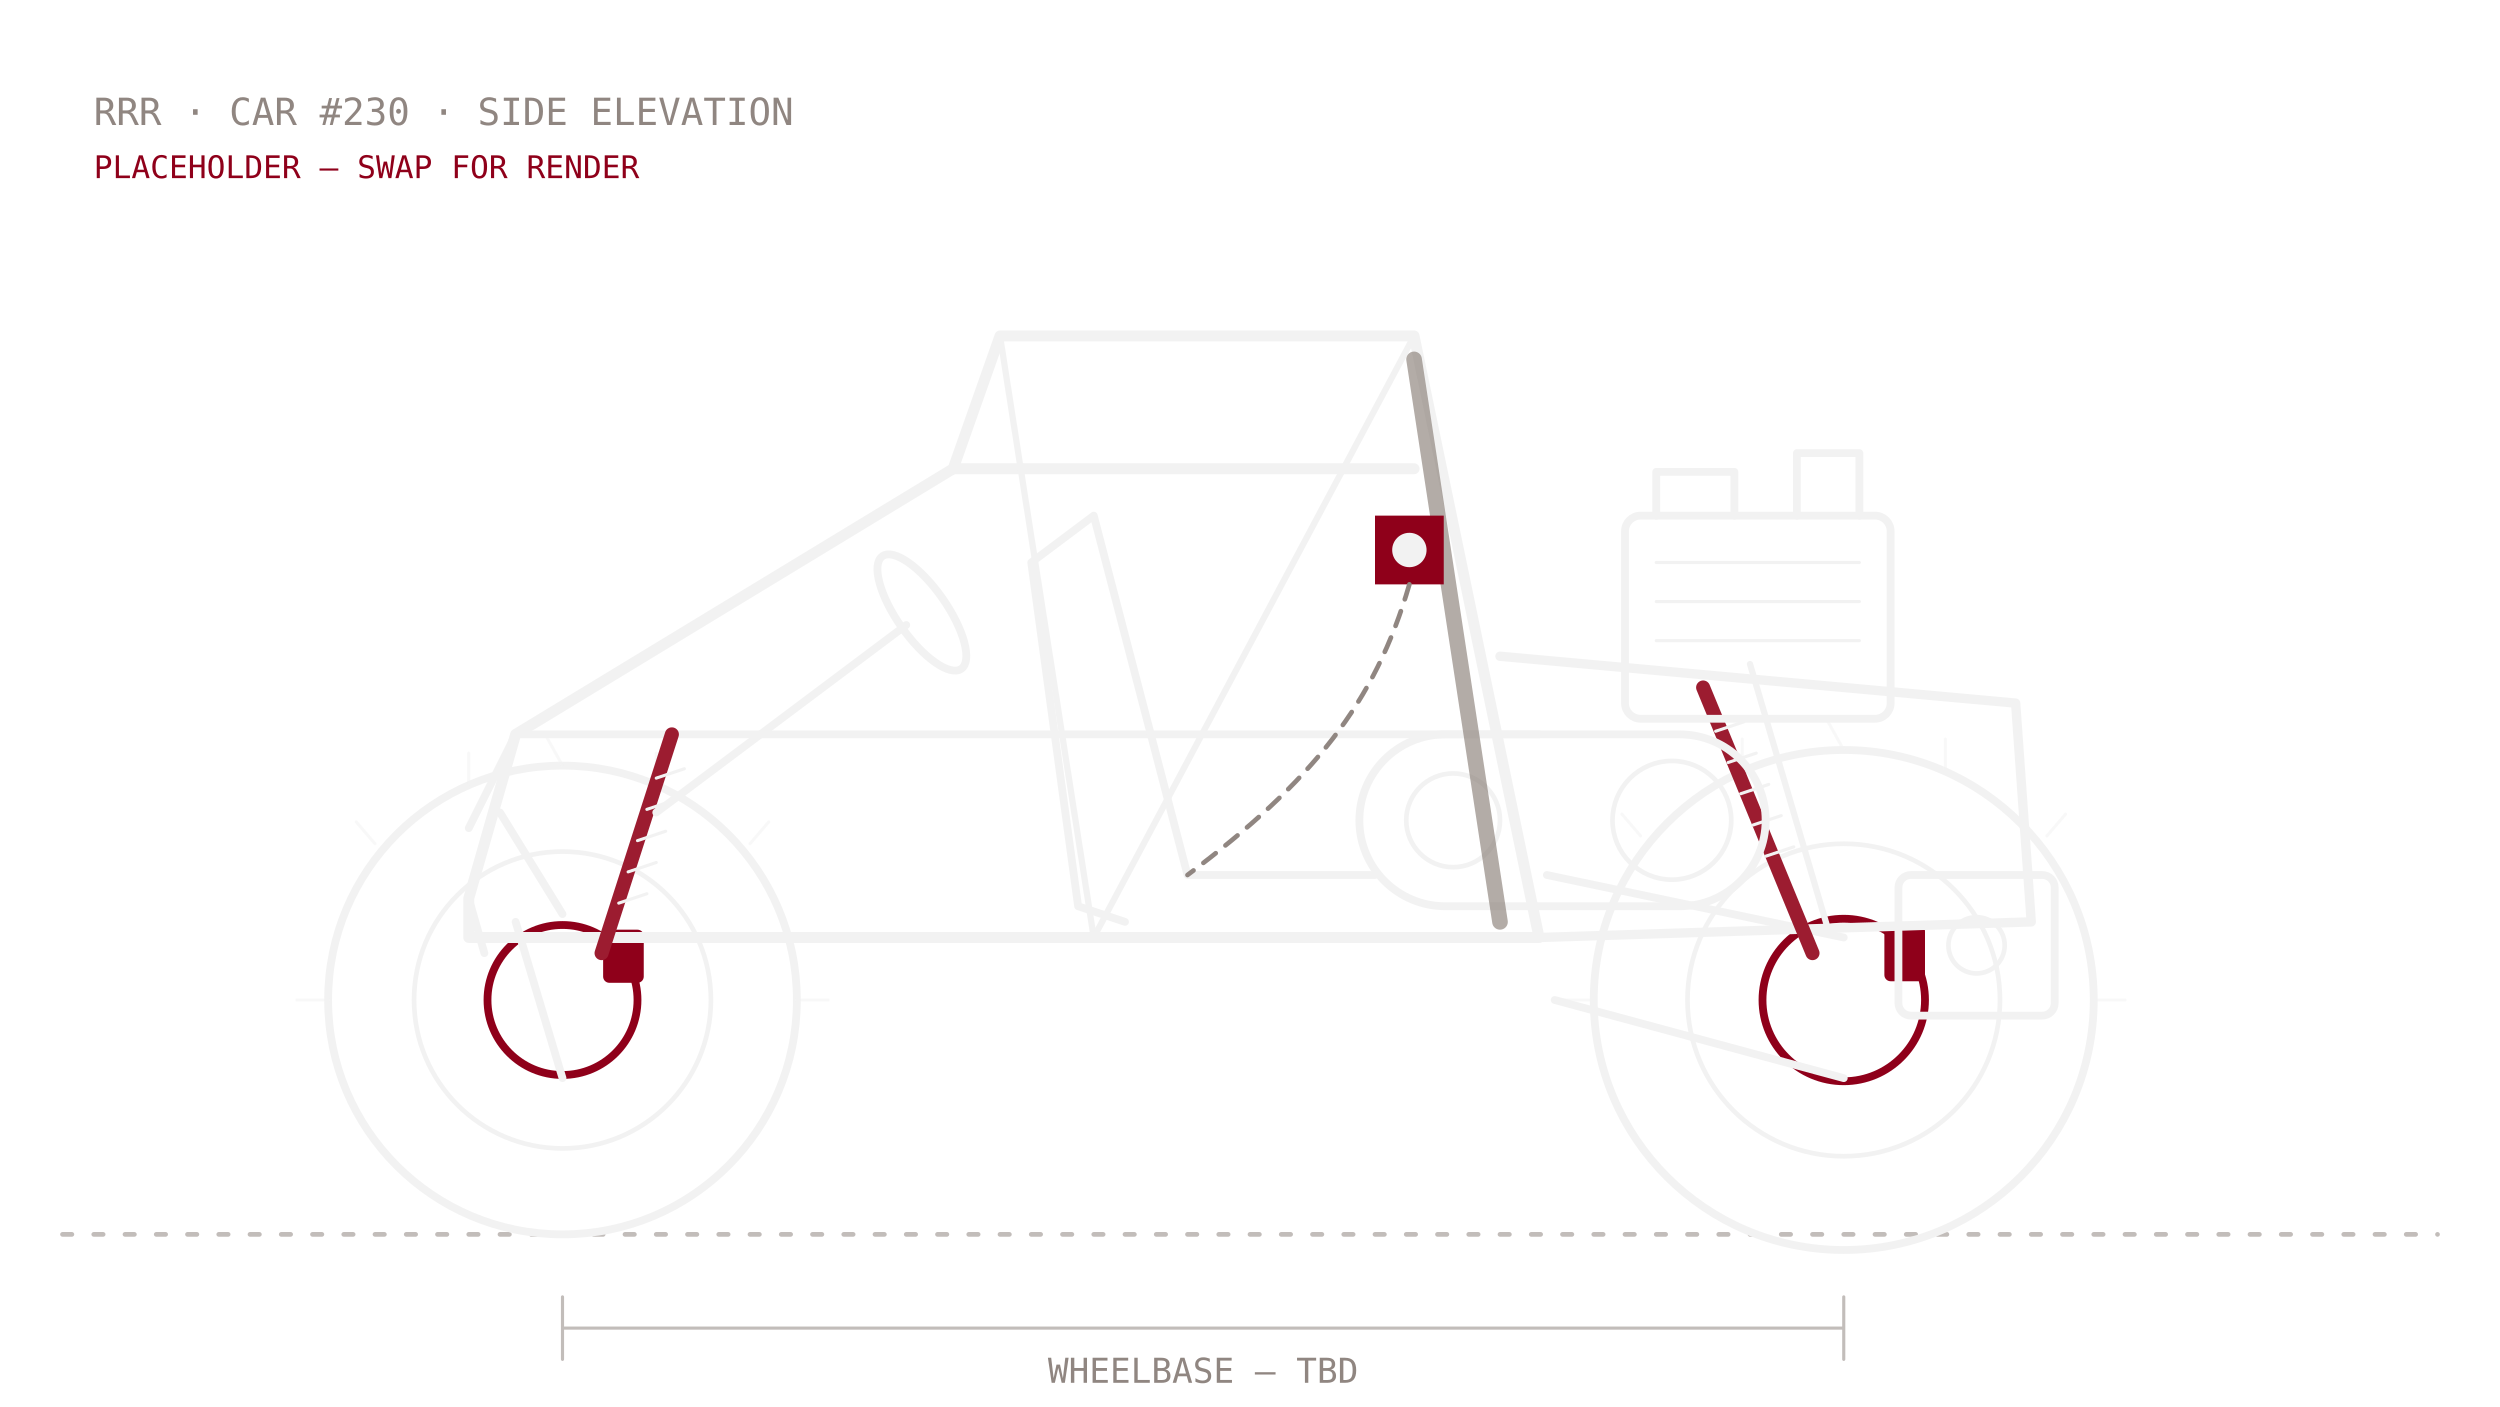
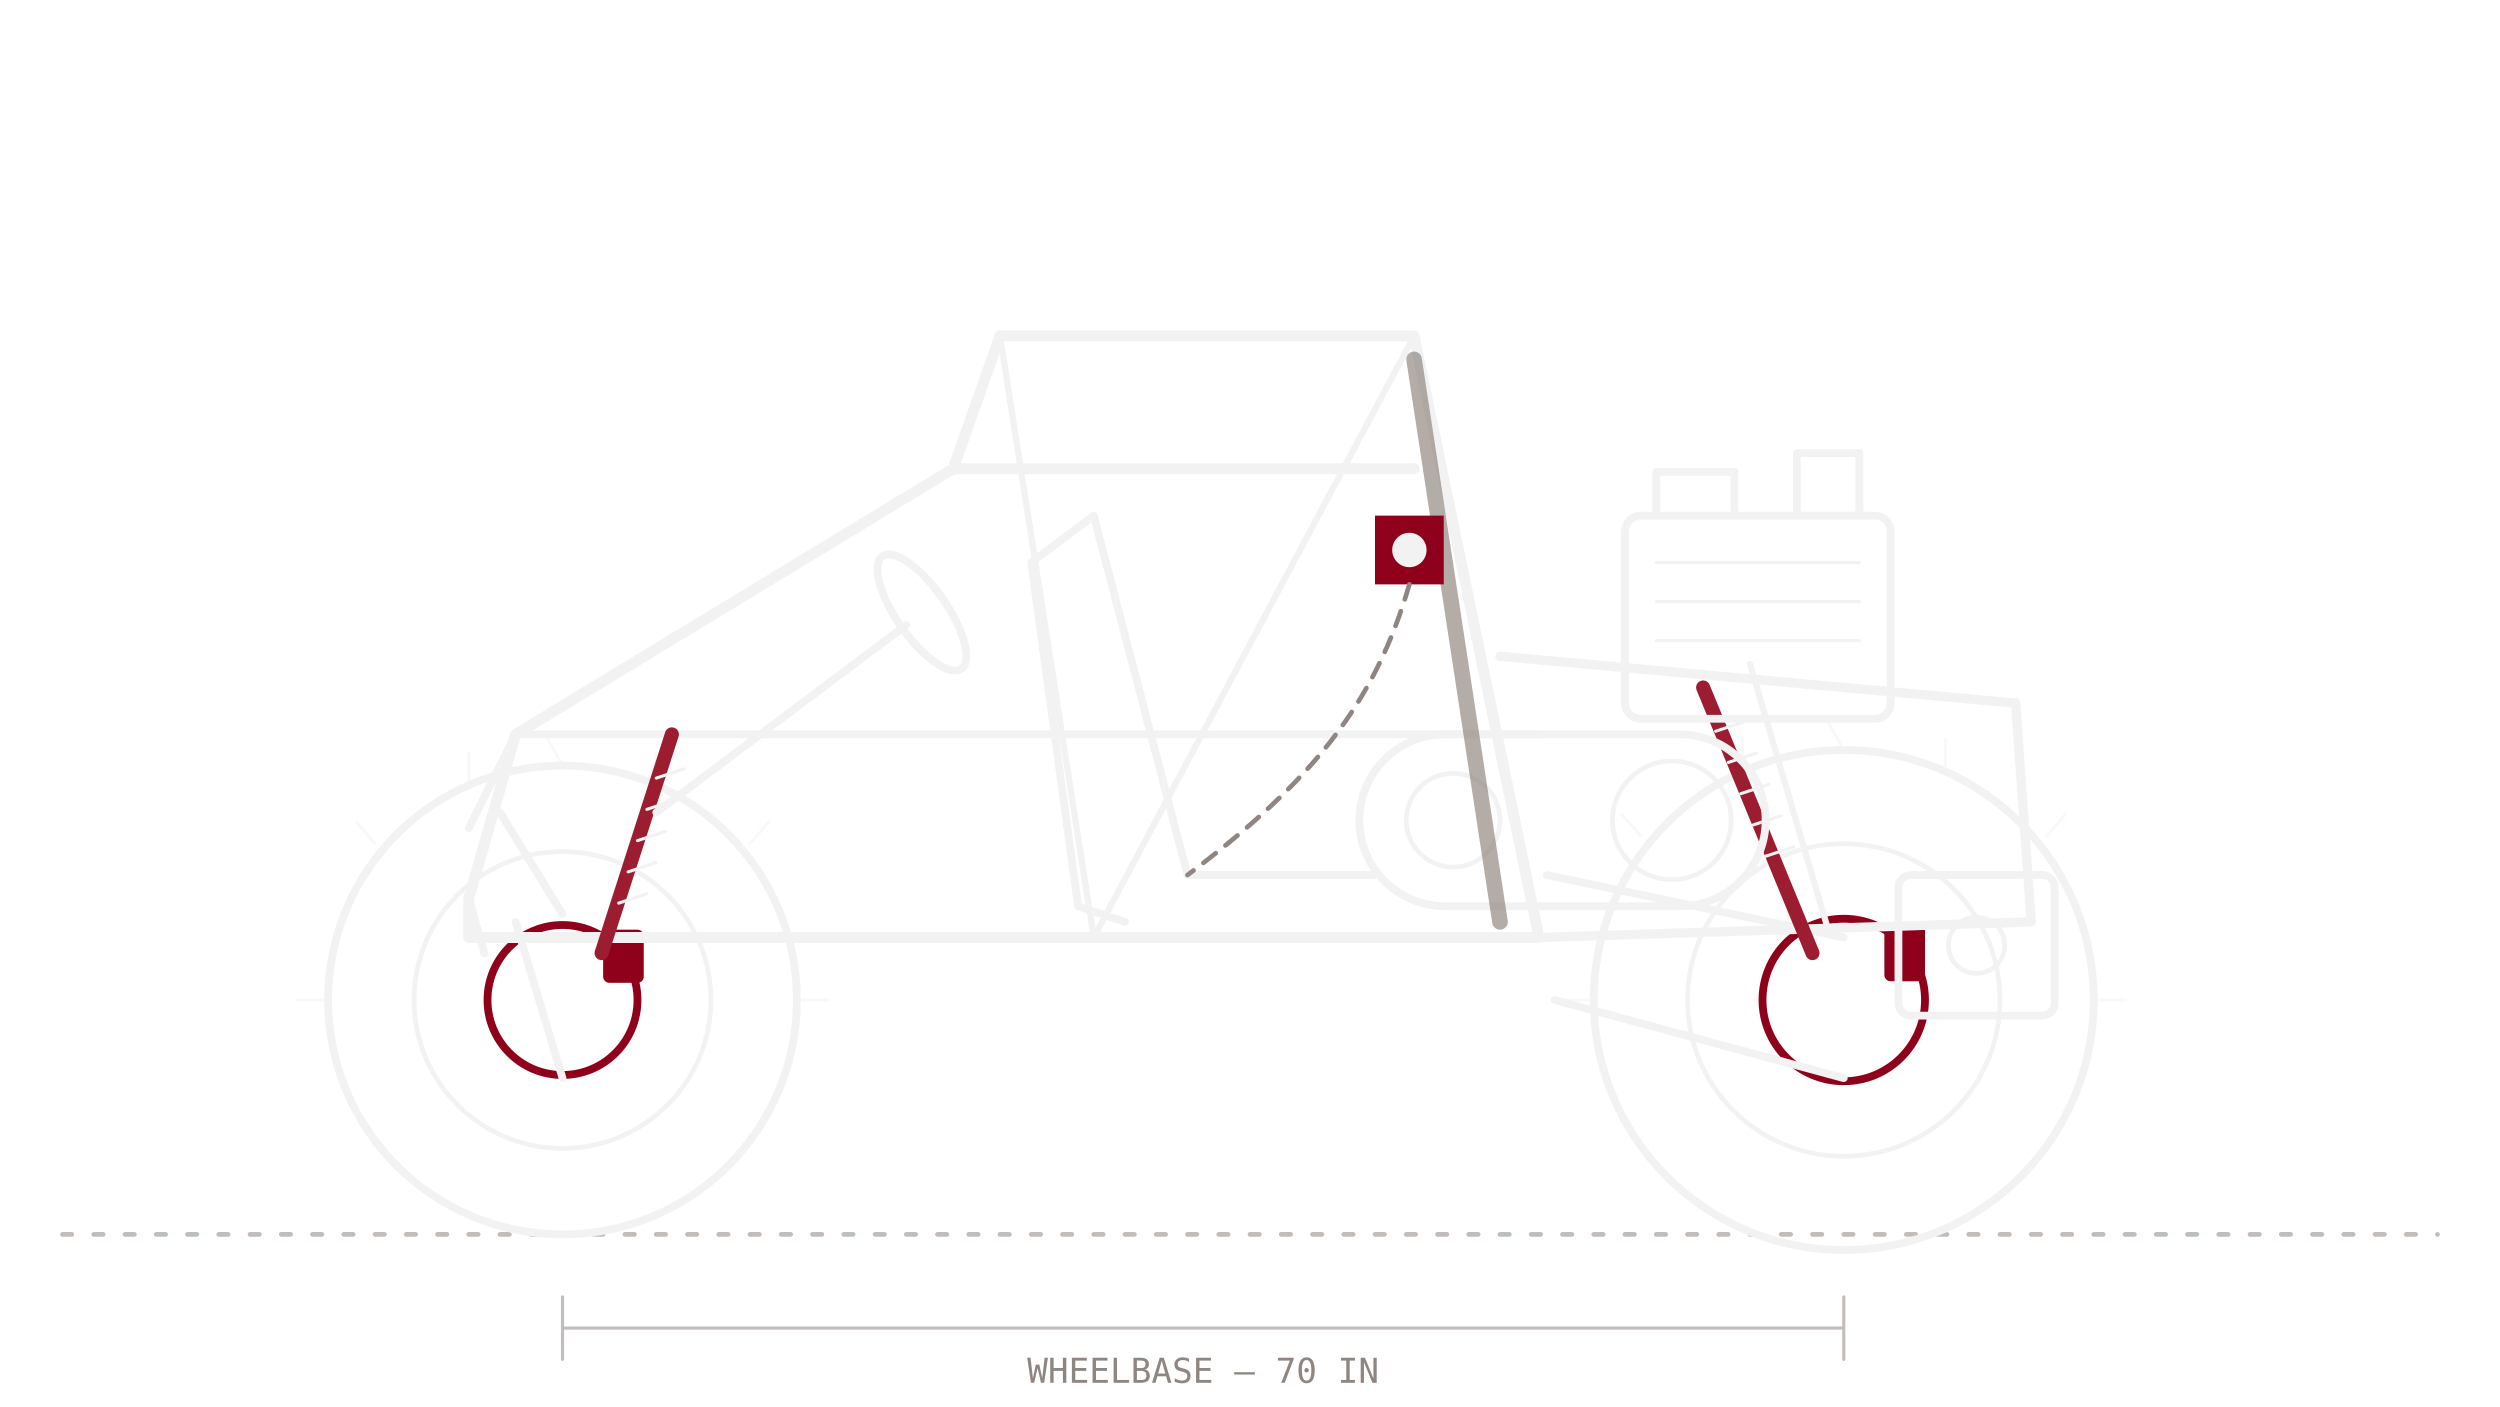
<svg xmlns="http://www.w3.org/2000/svg" viewBox="0 0 1600 900" fill="none" stroke-linecap="round" stroke-linejoin="round">
  <g stroke="#908681" stroke-width="3" opacity=".55">
    <path d="M40 790 H1560" stroke-dasharray="6 14" />
    <path d="M360 830 v40 M1180 830 v40 M360 850 H1180" stroke-width="2" />
  </g>
-   <text x="770" y="885" fill="#908681" font-family="monospace" font-size="22" text-anchor="middle">WHEELBASE — TBD</text>
+   <text x="770" y="885" fill="#908681" font-family="monospace" font-size="22" text-anchor="middle">WHEELBASE — 70 IN</text>
  <g stroke="#f2f2f2" stroke-width="5">
    <circle cx="360" cy="640" r="150" />
    <circle cx="360" cy="640" r="95" stroke-width="3" />
    <circle cx="1180" cy="640" r="160" />
    <circle cx="1180" cy="640" r="100" stroke-width="3" />
  </g>
  <g stroke="#f2f2f2" stroke-width="2" opacity=".5">
    <path d="M360 490 l-10 -18 M420 502 l0 -20 M480 540 l12 -14 M300 502 l0 -20 M240 540 l-12 -14 M210 640 h-20 M510 640 h20" />
    <path d="M1180 480 l-10 -18 M1245 493 l0 -20 M1310 535 l12 -14 M1115 493 l0 -20 M1050 535 l-12 -14 M1020 640 h-20 M1340 640 h20" />
  </g>
  <g stroke="#8f001a" stroke-width="5">
    <circle cx="360" cy="640" r="48" />
    <circle cx="1180" cy="640" r="52" />
  </g>
  <g fill="#8f001a">
    <rect x="386" y="595" width="26" height="34" rx="4" />
    <rect x="1206" y="592" width="26" height="36" rx="4" />
  </g>
  <g stroke="#f2f2f2" stroke-width="7">
    <path d="M300 575 L330 470 L610 300 L640 215 L905 215 L985 600 L300 600 Z" />
    <path d="M610 300 L905 300" />
    <path d="M330 470 L985 470" stroke-width="5" />
    <path d="M640 215 L700 600 M905 215 L700 600" stroke-width="4" />
    <path d="M985 600 L1300 590 L1290 450 L960 420" stroke-width="6" />
    <path d="M1120 425 L1170 595" stroke-width="4" />
  </g>
  <g stroke="#f2f2f2" stroke-width="5">
    <path d="M320 520 L360 585 M330 590 L360 690" />
    <path d="M300 530 L330 470 M310 610 L300 575" />
  </g>
  <g stroke="#9c1c30" stroke-width="9">
    <path d="M430 470 L385 610" />
  </g>
  <g stroke="#f2f2f2" stroke-width="2">
    <path d="M438 492 l-18 6 M432 512 l-18 6 M426 532 l-18 6 M420 552 l-18 6 M414 572 l-18 6" />
  </g>
  <g stroke="#f2f2f2" stroke-width="5">
    <path d="M990 560 L1180 600 M995 640 L1180 690" />
  </g>
  <g stroke="#9c1c30" stroke-width="9">
    <path d="M1090 440 L1160 610" />
  </g>
  <g stroke="#f2f2f2" stroke-width="2">
    <path d="M1098 468 l18 -6 M1106 488 l18 -6 M1114 508 l18 -6 M1122 528 l18 -6 M1130 548 l18 -6" />
  </g>
  <g stroke="#f2f2f2" stroke-width="5">
    <rect x="1040" y="330" width="170" height="130" rx="10" />
    <path d="M1060 330 v-28 h50 v28 M1150 330 v-40 h40 v40" />
    <path d="M1060 360 h130 M1060 385 h130 M1060 410 h130" stroke-width="2" />
  </g>
  <g stroke="#f2f2f2" stroke-width="5">
    <path d="M925 470 h150 a55 55 0 0 1 0 110 h-150 a55 55 0 0 1 0 -110z" />
    <circle cx="930" cy="525" r="30" stroke-width="3" />
    <circle cx="1070" cy="525" r="38" stroke-width="3" />
  </g>
  <g stroke="#f2f2f2" stroke-width="5">
    <rect x="1215" y="560" width="100" height="90" rx="8" />
    <circle cx="1265" cy="605" r="18" stroke-width="3" />
  </g>
  <g stroke="#f2f2f2" stroke-width="5">
    <path d="M720 590 L690 580 L660 360 L700 330 L760 560 L880 560" />
  </g>
  <path d="M905 230 L960 590" stroke="#80746c" stroke-width="10" opacity=".6" />
  <g stroke="#f2f2f2" stroke-width="5">
    <path d="M580 400 L420 520" />
    <ellipse cx="590" cy="392" rx="16" ry="44" transform="rotate(-35 590 392)" />
  </g>
  <g>
    <rect x="880" y="330" width="44" height="44" fill="#8f001a" />
    <circle cx="902" cy="352" r="11" fill="#f2f2f2" />
  </g>
  <path d="M902 374 C 880 450, 840 500, 760 560" stroke="#908681" stroke-width="3" stroke-dasharray="10 8" />
-   <text x="60" y="80" fill="#908681" font-family="monospace" font-size="24">RRR · CAR #230 · SIDE ELEVATION</text>
-   <text x="60" y="114" fill="#8f001a" font-family="monospace" font-size="20">PLACEHOLDER — SWAP FOR RENDER</text>
</svg>
